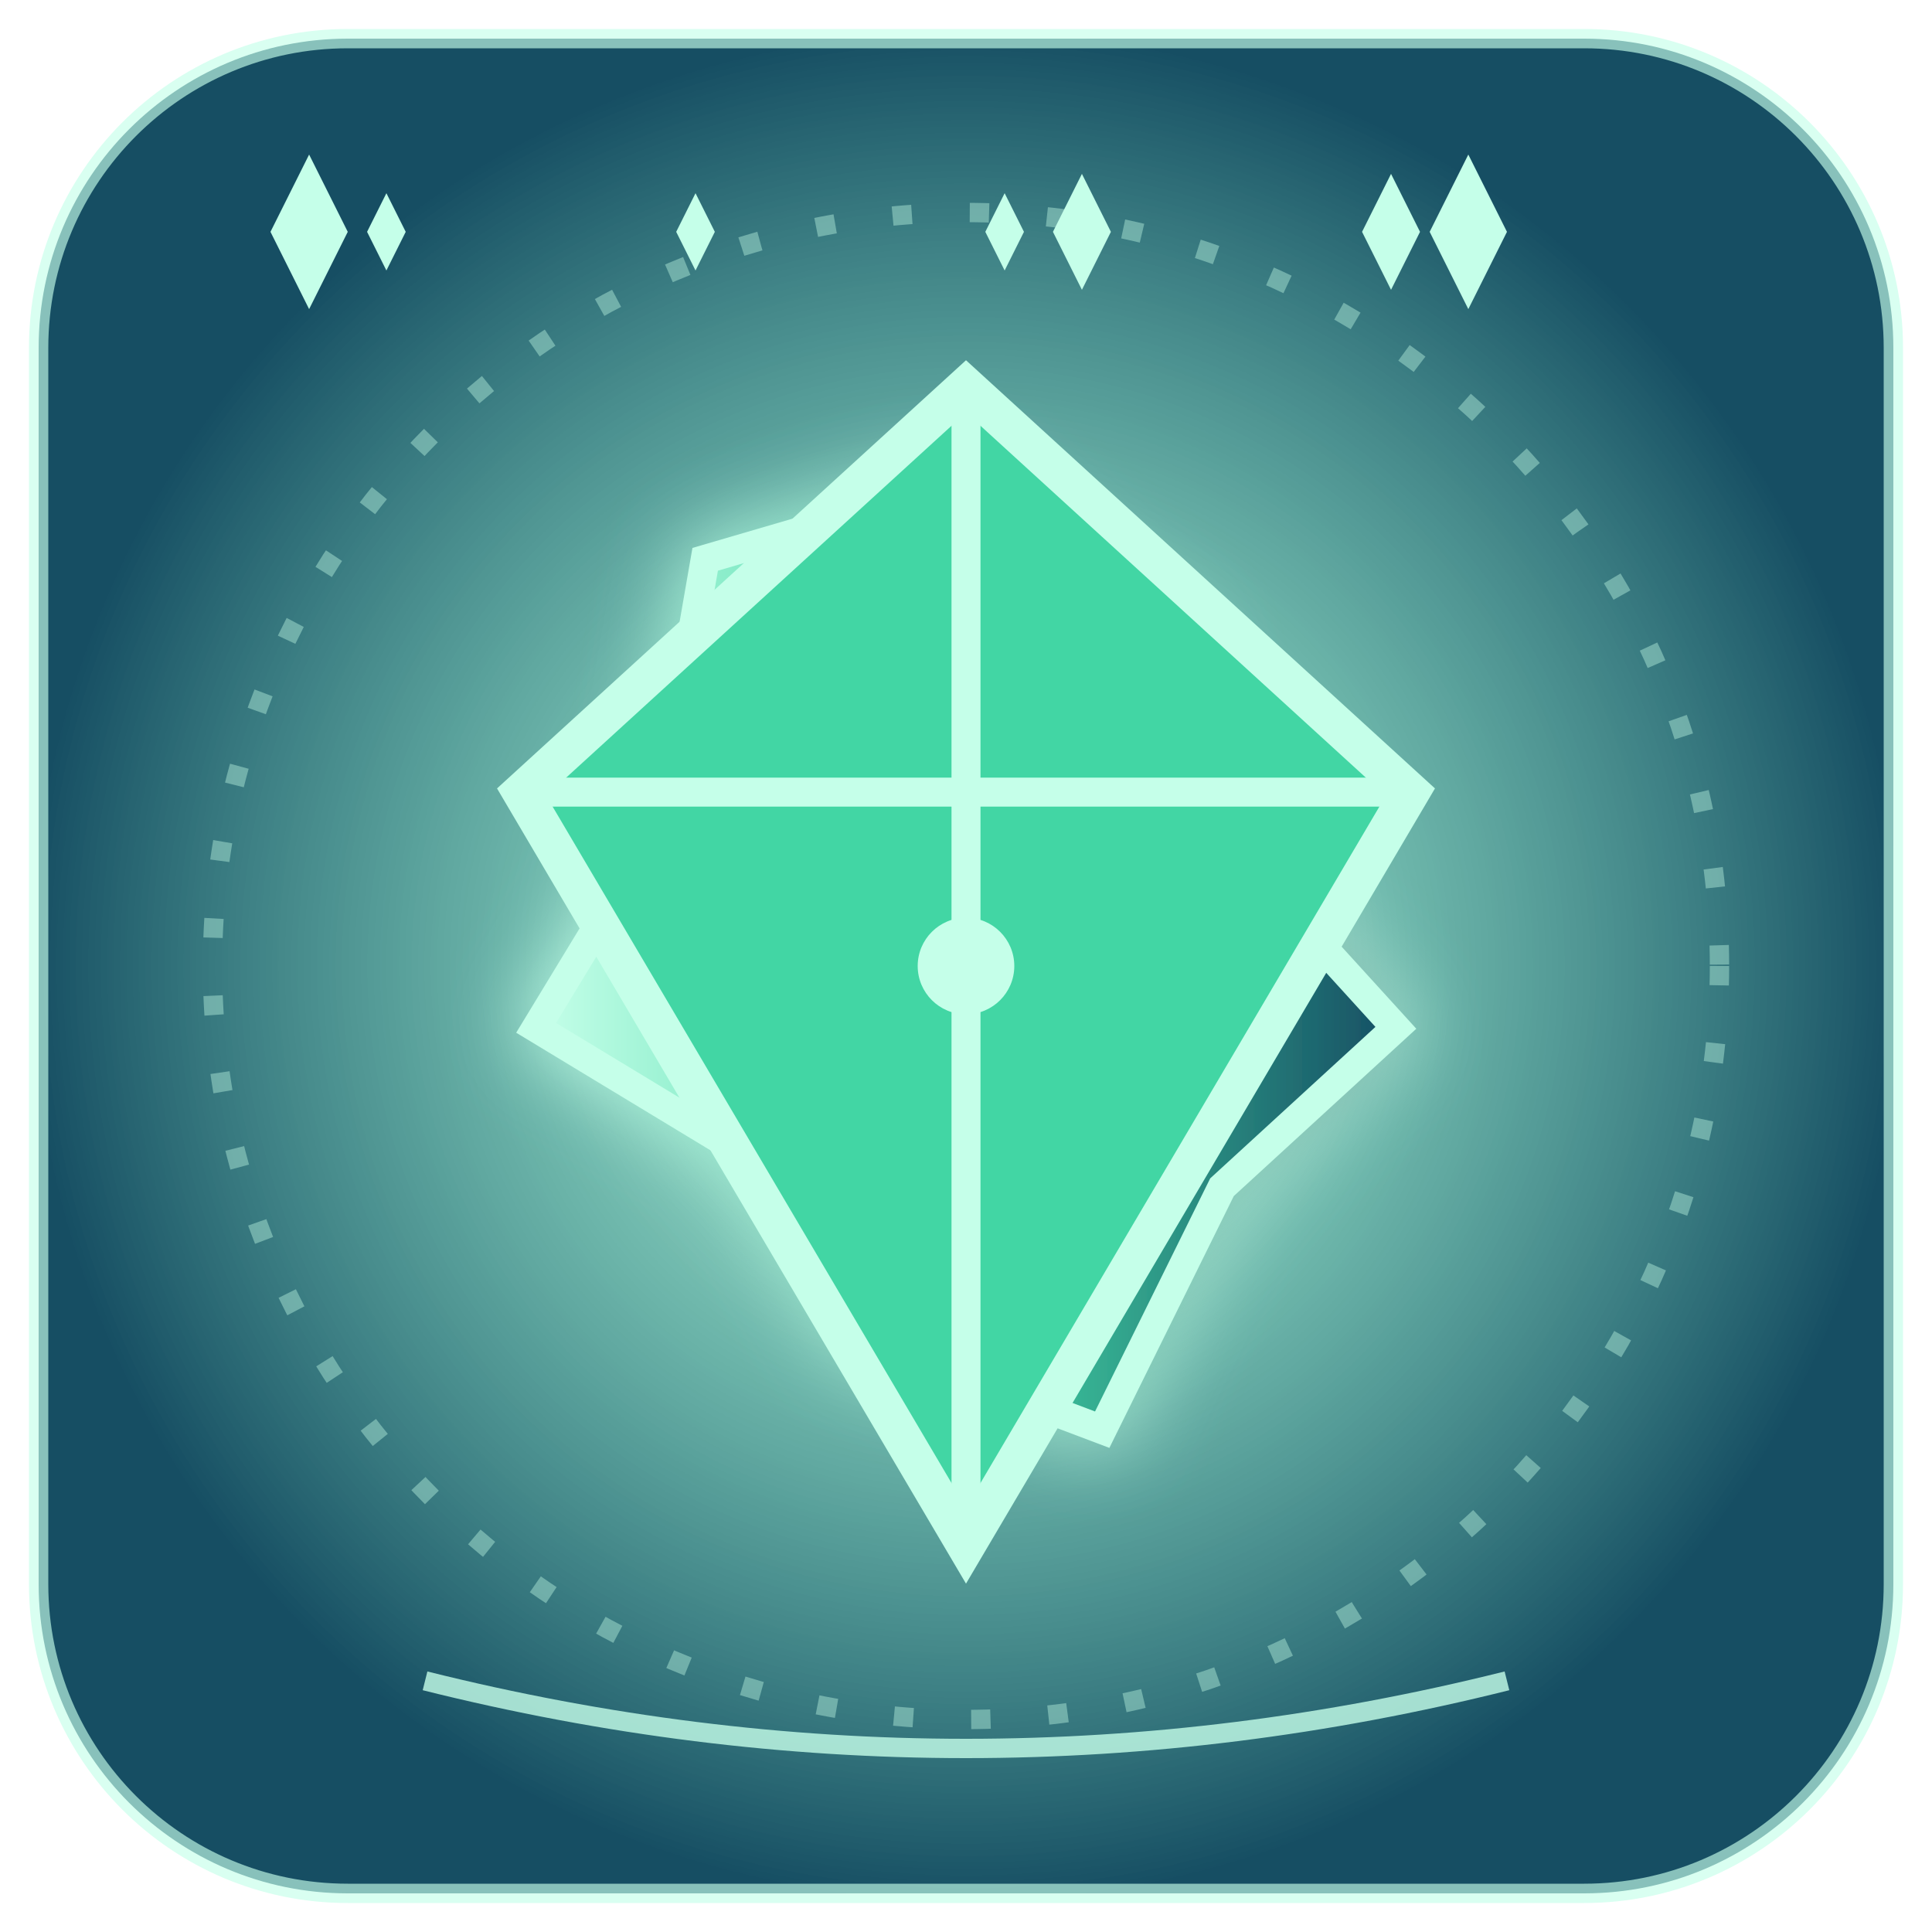
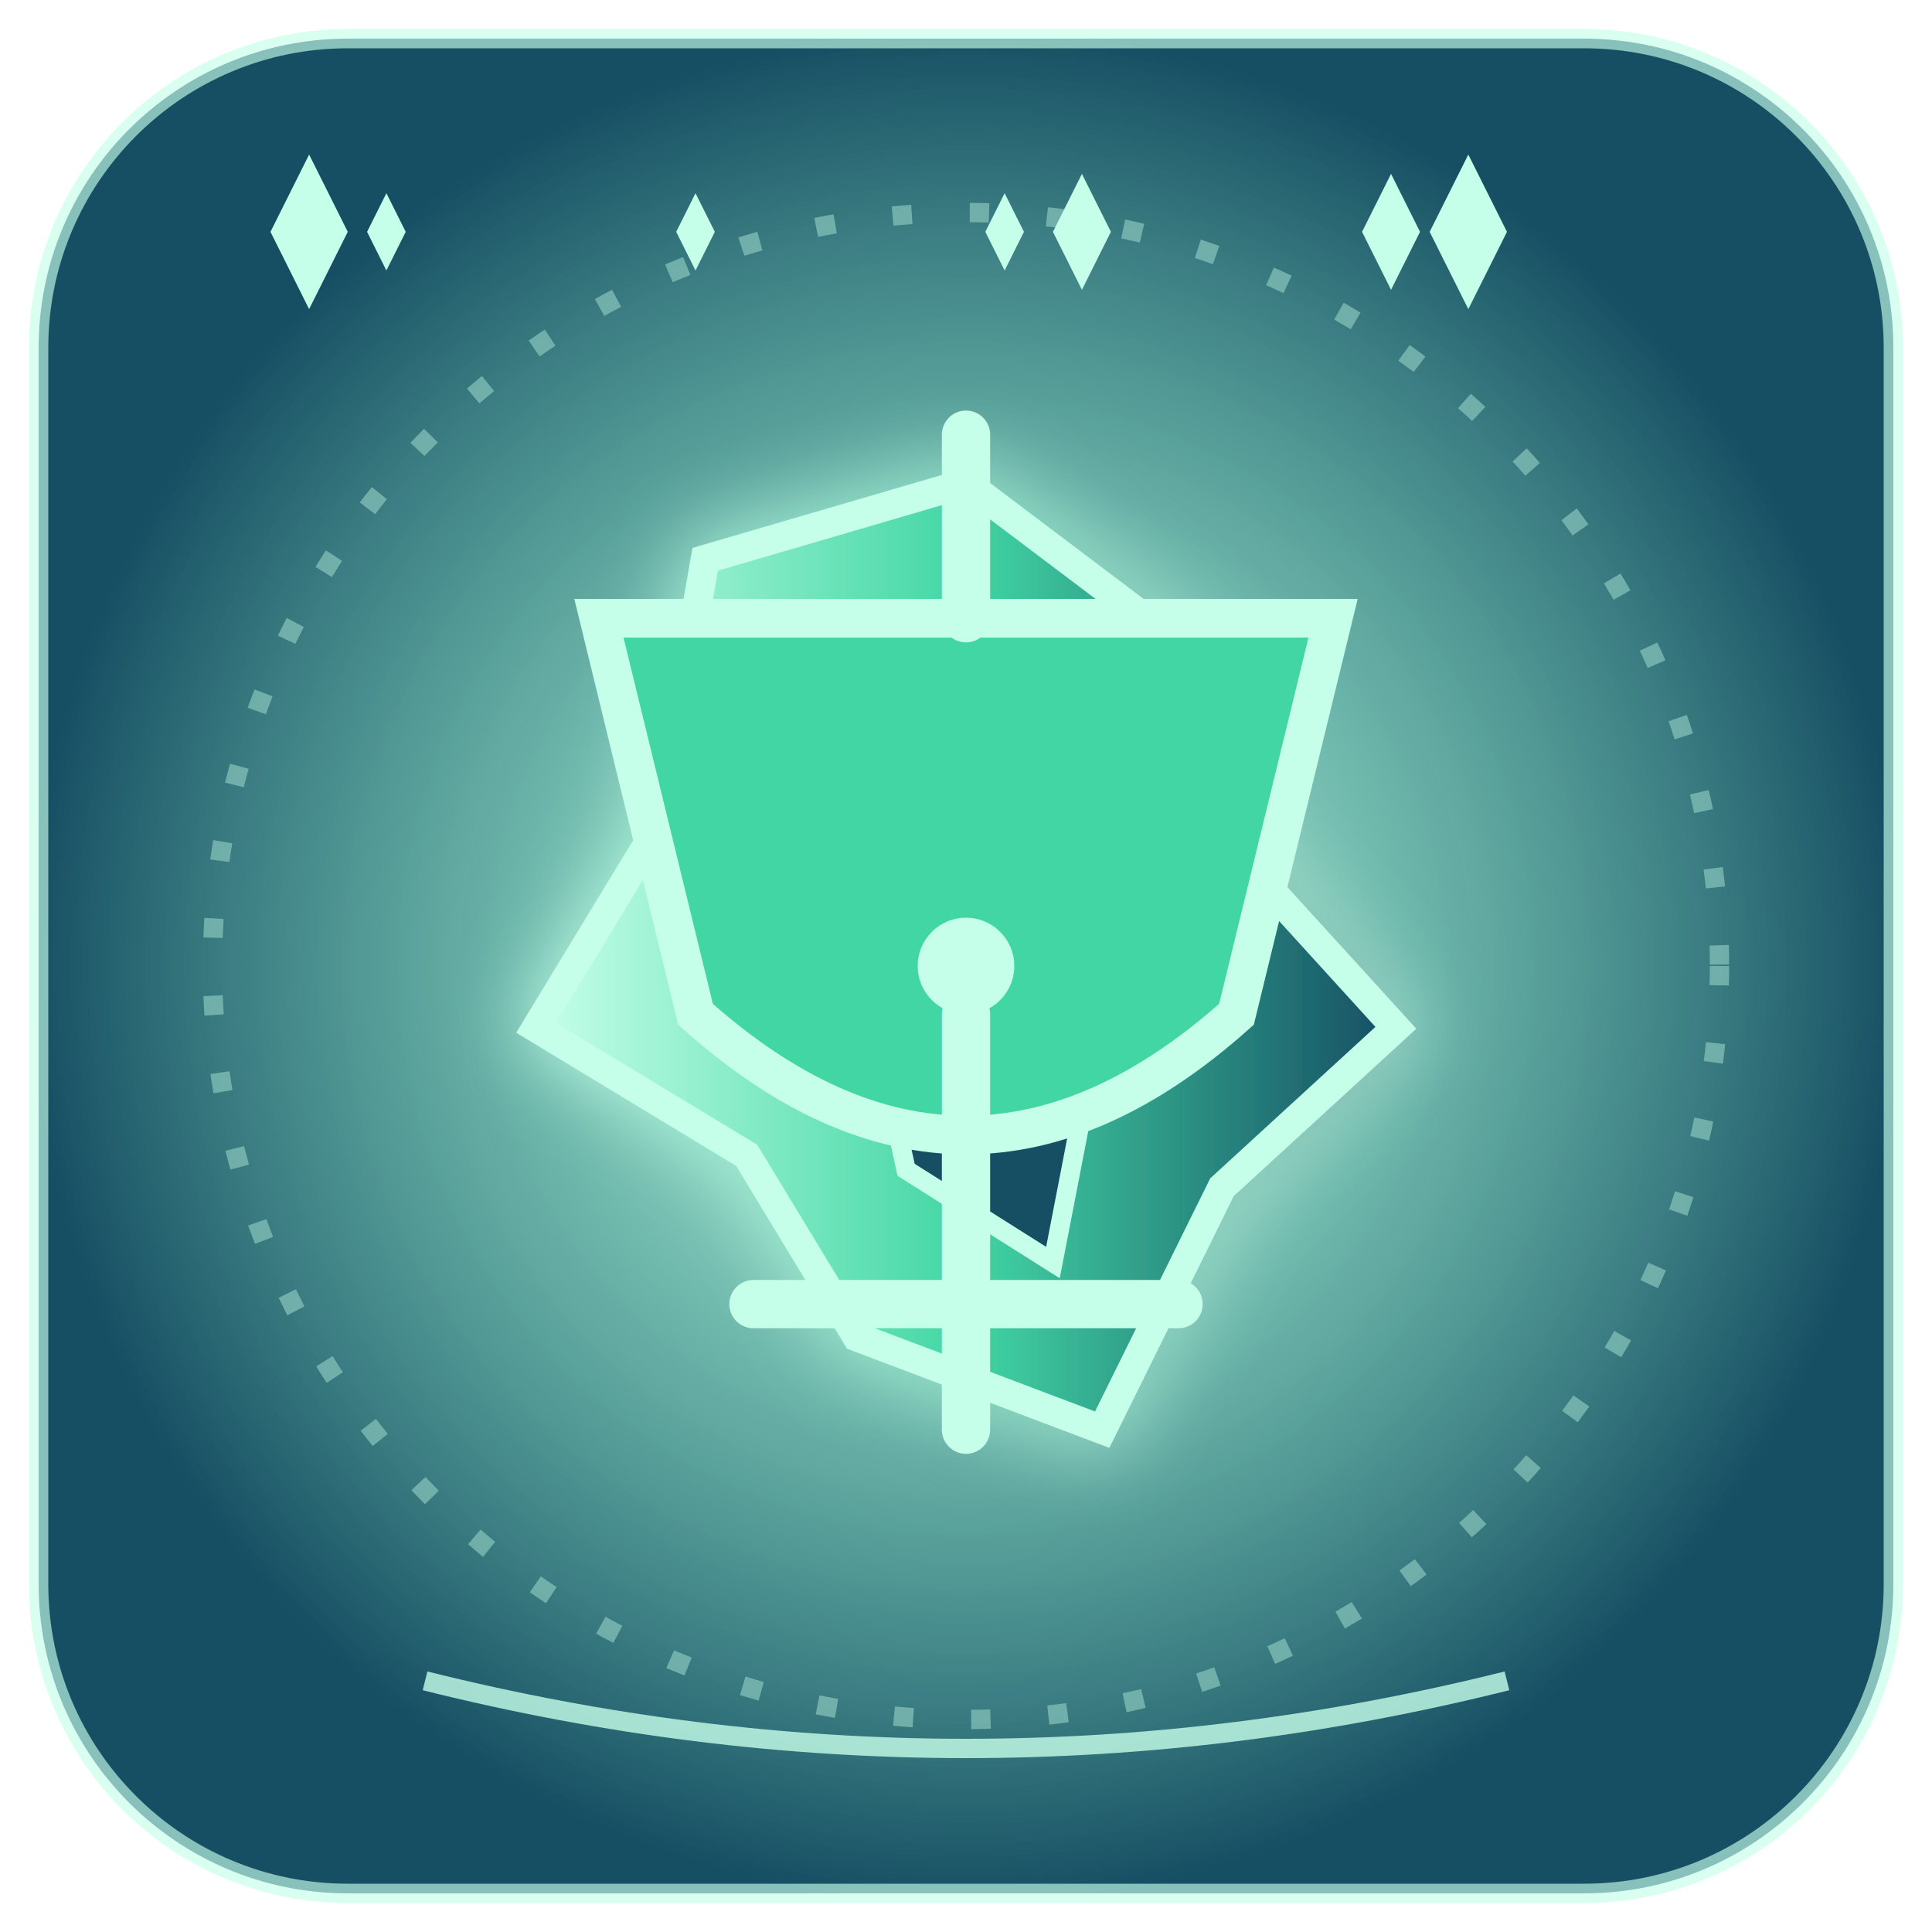
- <svg xmlns="http://www.w3.org/2000/svg" viewBox="0 0 200 200" role="img" aria-labelledby="title">
+ <svg xmlns="http://www.w3.org/2000/svg" viewBox="0 0 200 200" data-gift-id="gemstone-n05" role="img" aria-labelledby="title">
  <defs>
    <radialGradient id="bg">
      <stop stop-color="#42D6A4" stop-opacity=".42" />
      <stop offset="1" stop-color="#164E63" />
    </radialGradient>
    <linearGradient id="metal">
      <stop stop-color="#C5FFE9" />
      <stop offset=".5" stop-color="#42D6A4" />
      <stop offset="1" stop-color="#164E63" />
    </linearGradient>
    <filter id="glow">
      <feGaussianBlur stdDeviation="4" result="x" />
      <feMerge>
        <feMergeNode in="x" />
        <feMergeNode in="SourceGraphic" />
      </feMerge>
    </filter>
  </defs>
  <rect x="4" y="4" width="192" height="192" rx="32" fill="url(#bg)" stroke="#C5FFE9" stroke-opacity=".65" stroke-width="2" />
  <circle cx="100" cy="100" r="78" fill="none" stroke="#C5FFE9" stroke-opacity=".4" stroke-width="2" stroke-dasharray="2 6" />
  <polygon points="100.0,50.0 121.6,66.3 127.3,87.5 144.5,106.4 126.5,122.9 114.1,148.0 88.7,138.4 77.3,119.6 55.5,106.4 68.2,85.5 73.0,57.9" fill="url(#metal)" stroke="#C5FFE9" stroke-width="3" filter="url(#glow)" />
  <polygon points="100.0,68.0 111.9,81.5 110.9,95.0 126.7,103.8 112.8,111.1 109.0,130.7 93.8,121.1 90.9,107.9 73.3,103.8 84.5,92.9 82.7,73.1" fill="#164E63" stroke="#C5FFE9" stroke-width="2" />
-   <path d="M100 40 L146 82 L100 160 L54 82Z" fill="#42D6A4" stroke="#C5FFE9" stroke-width="4" />
-   <path d="M54 82 H146 M100 40 V160" stroke="#C5FFE9" stroke-width="3" />
+   <path d="M62 64 H138 L128 105 Q100 130 72 105Z" fill="#42D6A4" stroke="#C5FFE9" stroke-width="4" />
+   <path d="M100 45 V64 M78 135 H122 M100 105 V148" stroke="#C5FFE9" stroke-width="5" stroke-linecap="round" />
  <path d="M104 20 L106 24 L104 28 L102 24Z" fill="#C5FFE9" />
  <path d="M144 18 L147 24 L144 30 L141 24Z" fill="#C5FFE9" />
  <path d="M32 16 L36 24 L32 32 L28 24Z" fill="#C5FFE9" />
  <path d="M72 20 L74 24 L72 28 L70 24Z" fill="#C5FFE9" />
  <path d="M112 18 L115 24 L112 30 L109 24Z" fill="#C5FFE9" />
  <path d="M152 16 L156 24 L152 32 L148 24Z" fill="#C5FFE9" />
  <path d="M40 20 L42 24 L40 28 L38 24Z" fill="#C5FFE9" />
  <circle cx="100" cy="100" r="5" fill="#C5FFE9" />
  <path d="M44 174 Q100 188 156 174" fill="none" stroke="#C5FFE9" stroke-opacity=".8" stroke-width="2" />
</svg>
